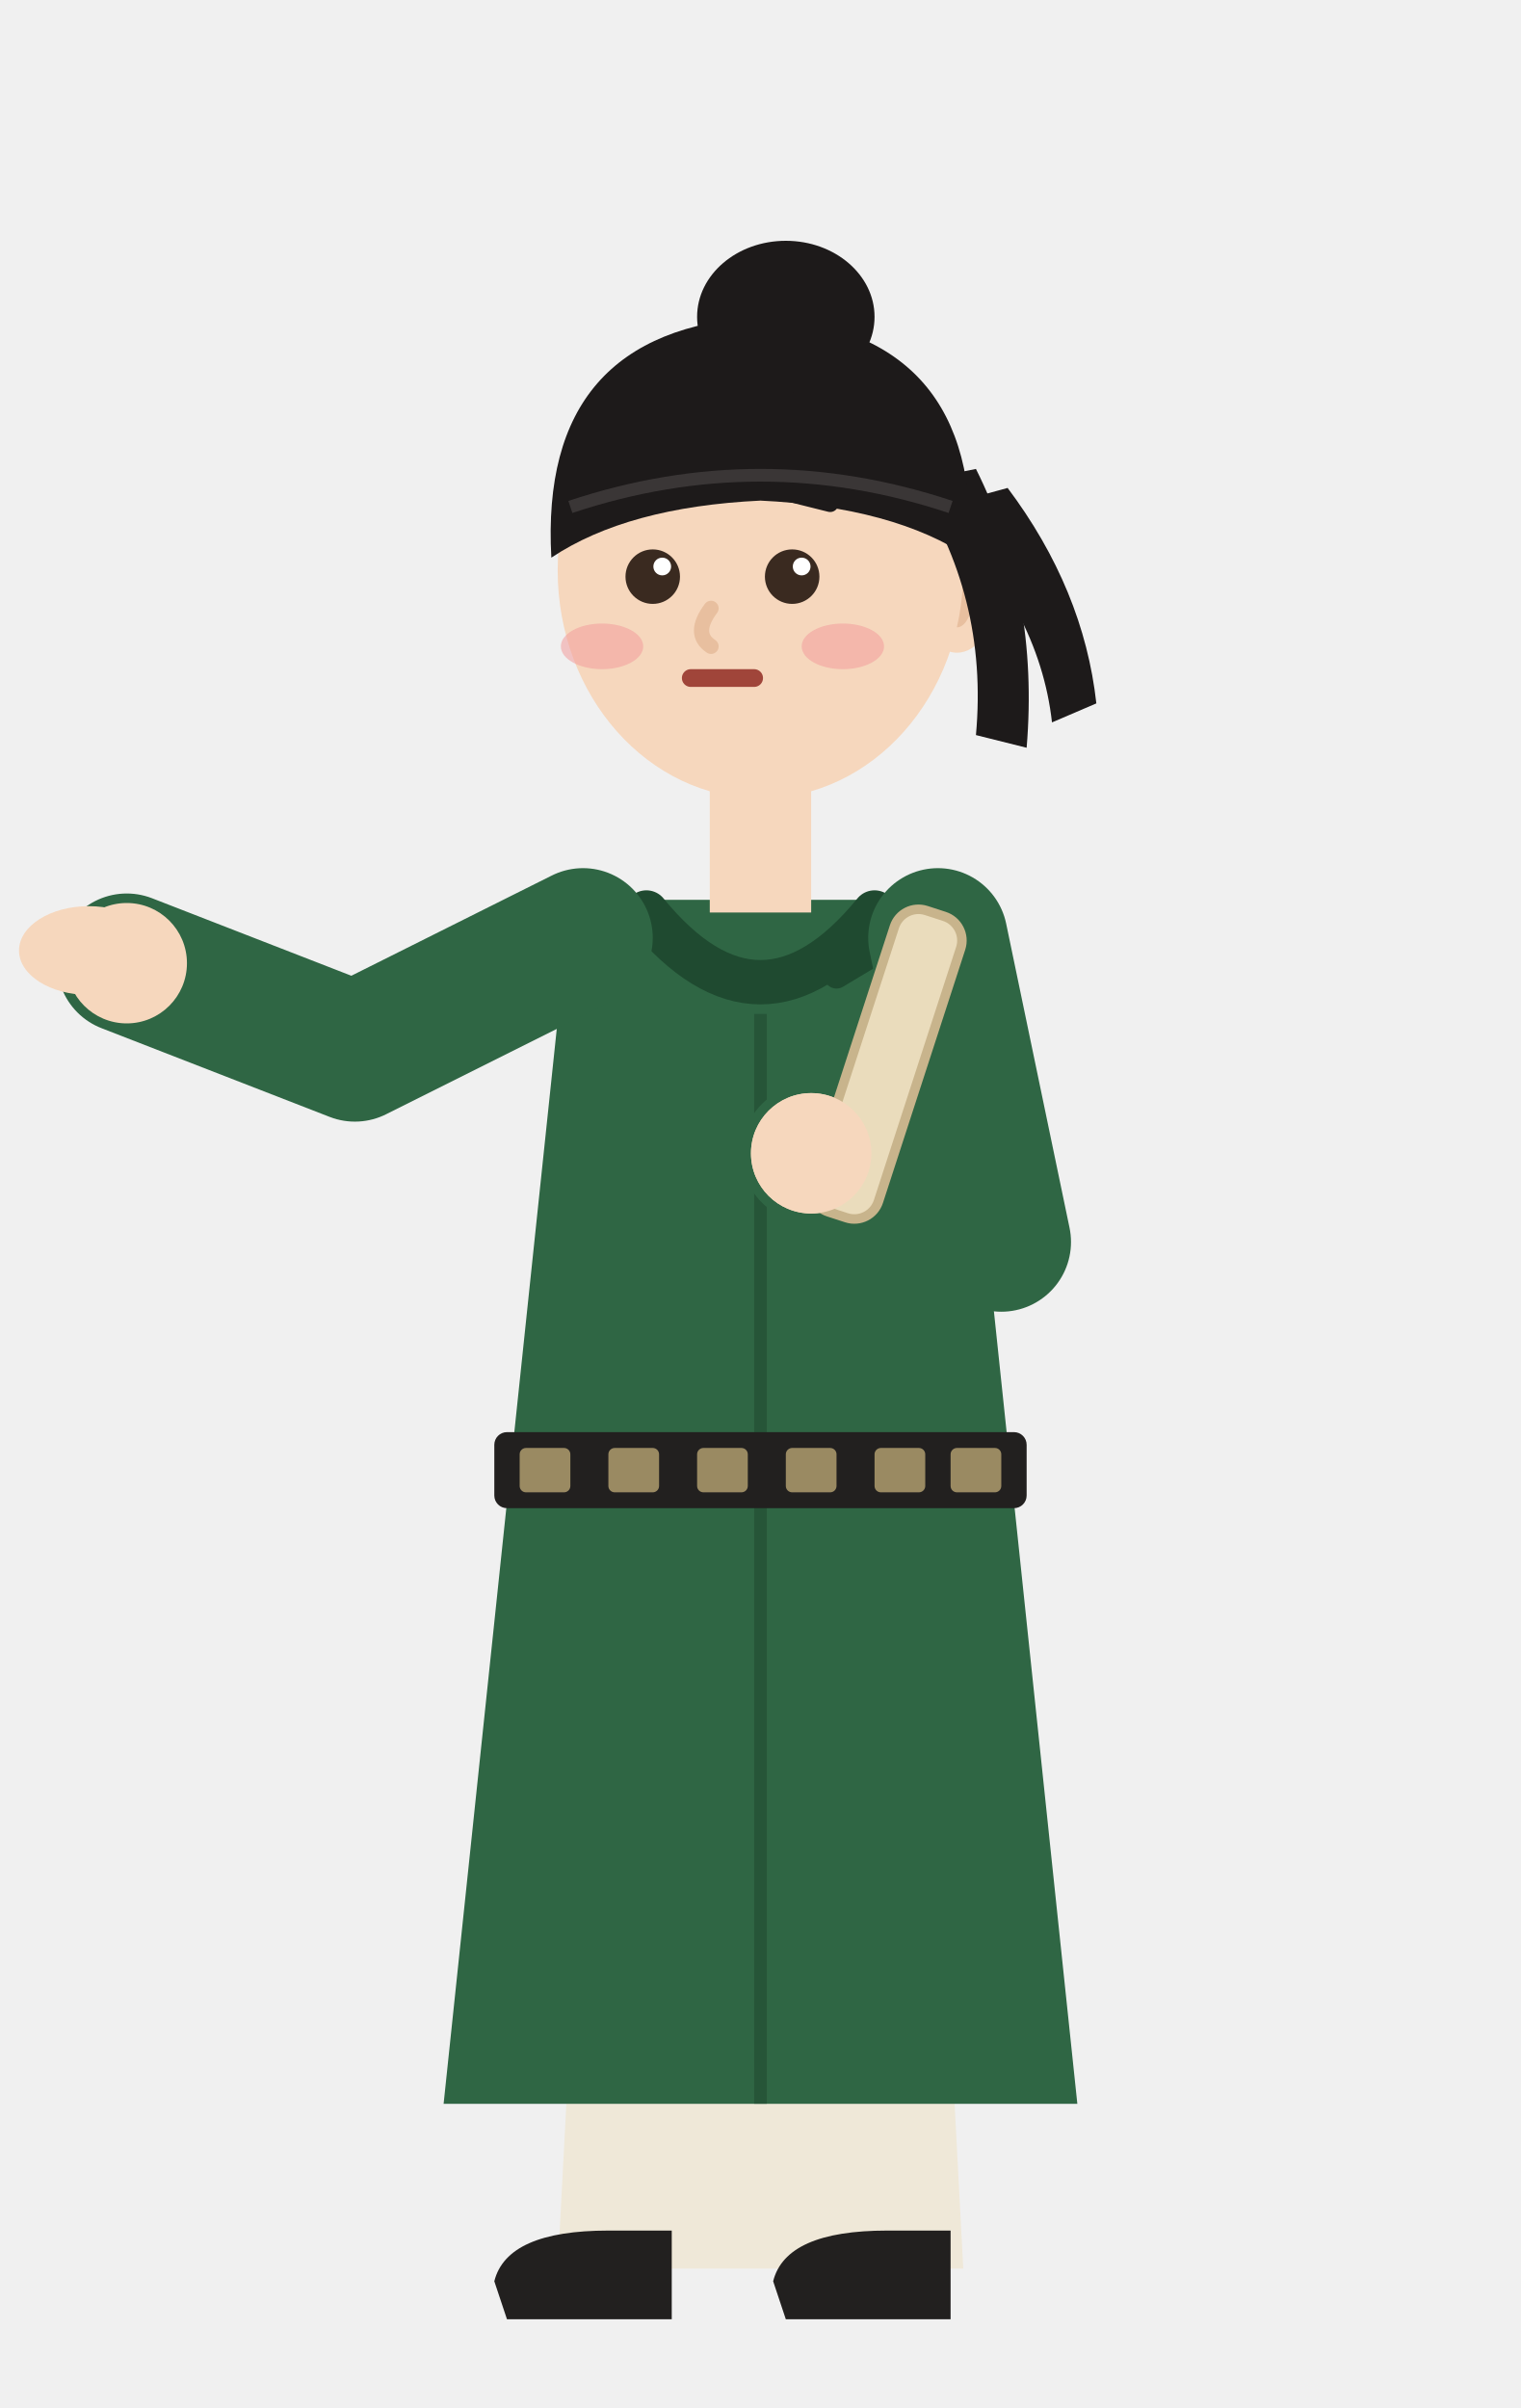
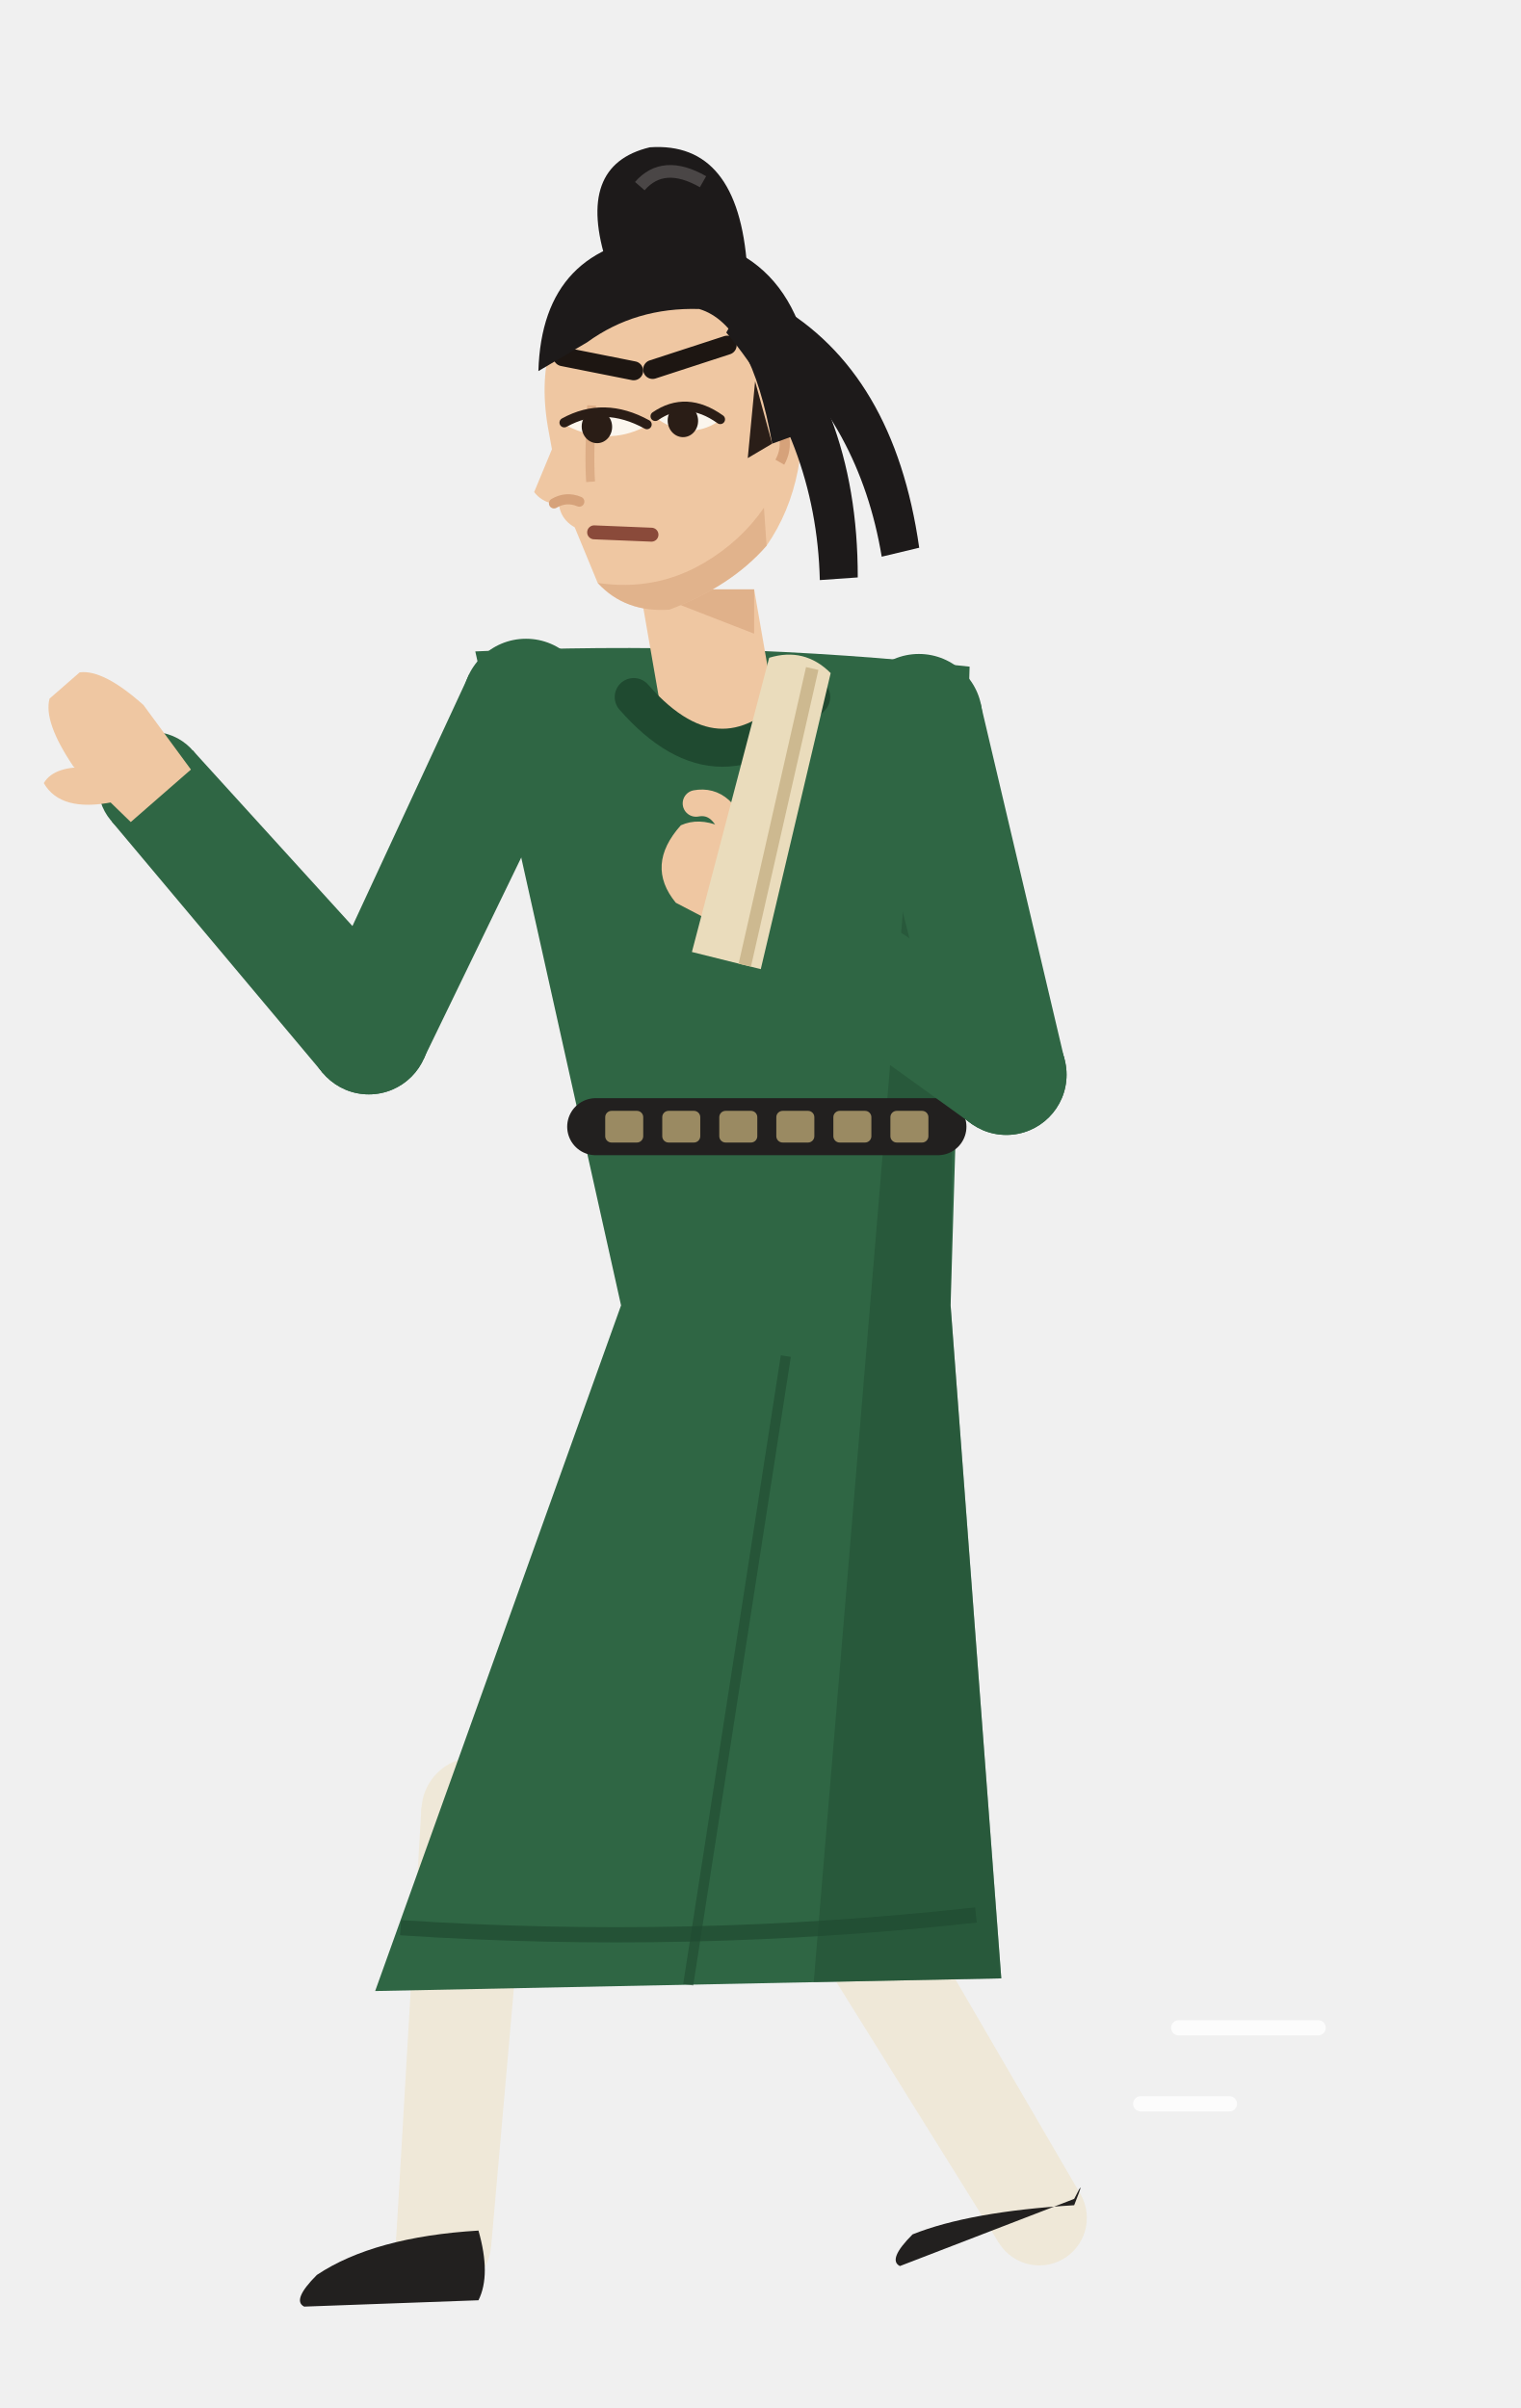
<svg xmlns="http://www.w3.org/2000/svg" width="240" height="380" viewBox="0 -20 240 380">
-   <path d="M90 300 L88 338 L152 338 L150 300 Z" fill="#efe8d8" />
-   <path d="M78 340 q2 -8 18 -8 h10 v14 h-26 z M122 340 q2 -8 18 -8 h10 v14 h-26 z" fill="#22201f" />
-   <path d="M90 122 L150 122 L170 312 L70 312 Z" fill="#2f6644" />
-   <path d="M120 140 V312" stroke="#1f4a30" stroke-width="2" opacity=".6" />
-   <path d="M102 124 Q120 146 138 124" stroke="#1f4a30" stroke-width="7" fill="none" stroke-linecap="round" />
-   <path d="M132 134 l10 -6" stroke="#1f4a30" stroke-width="4" stroke-linecap="round" />
-   <rect x="78" y="206" width="84" height="12" rx="2" fill="#22201f" />
-   <rect x="82" y="208.5" width="8" height="7" rx="1" fill="#9a8a62" />
-   <rect x="96" y="208.5" width="8" height="7" rx="1" fill="#9a8a62" />
-   <rect x="110" y="208.5" width="8" height="7" rx="1" fill="#9a8a62" />
-   <rect x="124" y="208.5" width="8" height="7" rx="1" fill="#9a8a62" />
-   <rect x="138" y="208.5" width="8" height="7" rx="1" fill="#9a8a62" />
-   <rect x="150" y="208.5" width="8" height="7" rx="1" fill="#9a8a62" />
-   <rect x="112" y="100" width="16" height="24" fill="#f6d7bd" />
-   <ellipse cx="151" cy="74" rx="6" ry="9" fill="#f6d7bd" />
-   <ellipse cx="151" cy="74" rx="2.5" ry="5" fill="#e8bf9f" />
-   <ellipse cx="120" cy="70" rx="32" ry="36" fill="#f6d7bd" />
-   <path d="M112.2 76 q-3 4 0 6" fill="none" stroke="#e8bf9f" stroke-width="2.4" stroke-linecap="round" />
-   <circle cx="103" cy="71" r="4.3" fill="#3a2a20" />
-   <circle cx="104.5" cy="69.4" r="1.4" fill="#fff" />
-   <circle cx="125" cy="71" r="4.3" fill="#3a2a20" />
-   <circle cx="126.5" cy="69.4" r="1.4" fill="#fff" />
-   <path d="M97 59.5 L109 56.5" stroke="#1d1a1a" stroke-width="2.6" stroke-linecap="round" />
-   <path d="M119 56.5 L131 59.5" stroke="#1d1a1a" stroke-width="2.6" stroke-linecap="round" />
-   <path d="M109 87 h10" stroke="#a0453a" stroke-width="2.8" stroke-linecap="round" />
-   <ellipse cx="95" cy="82" rx="6.5" ry="3.6" fill="#f29c9c" opacity="0.55" />
-   <ellipse cx="133" cy="82" rx="6.5" ry="3.6" fill="#f29c9c" opacity="0.55" />
-   <path d="M144 56 q12 18 10 40 l8 2 q2 -24 -8 -44 z" fill="#1d1a1a" />
-   <path d="M148 60 q16 16 18 34 l7 -3 q-2 -18 -14 -34 z" fill="#1d1a1a" />
-   <path d="M87 68 q-2 -36 33 -38 q35 2 33 38 q-12 -8 -33 -9 q-21 1 -33 9 z" fill="#1d1a1a" />
-   <ellipse cx="124" cy="30" rx="14" ry="12" fill="#1d1a1a" />
-   <path d="M90 60 q30 -10 60 0" stroke="#3a3636" stroke-width="2" fill="none" />
-   <polyline points="148,128 158,176 128,162" fill="none" stroke="#2f6644" stroke-width="22" stroke-linecap="round" stroke-linejoin="round" />
-   <circle cx="128" cy="162" r="9.5" fill="#f6d7bd" />
-   <g transform="rotate(18 134 166)">
-     <rect x="128.5" y="122" width="11" height="50" rx="4" fill="#eadcbc" />
-     <rect x="128.5" y="122" width="11" height="50" rx="4" fill="none" stroke="#c8b48c" stroke-width="1.5" />
+   <path d="M121.4 275.8 L157.6 333.9 L170.4 326.1 L136 267 Z" fill="#efe8d8" />
+   <circle cx="128.7" cy="271.4" r="8.5" fill="#efe8d8" />
+   <circle cx="164" cy="330" r="7.5" fill="#efe8d8" />
+   <path d="M169.5 328 Q153 329 144 332.6 Q140 336.6 142 337.6 L169.5 327 Q171.5 323 169.5 328 Z" fill="#22201f" />
+   <path d="M66.5 265.2 L62.5 333.5 L77.5 334.5 L83.5 266.4 Z" fill="#efe8d8" />
+   <circle cx="75" cy="265.8" r="8.5" fill="#efe8d8" />
+   <circle cx="70" cy="334" r="7.5" fill="#efe8d8" />
+   <path d="M75.5 332 Q59 333 50 339 Q46 343 48 344 L75.5 343 Q77.5 339 75.5 332 Z" fill="#22201f" />
+   <path d="M75 82.8 Q114 81 153 85.2 L150 186 L158 292.2 Q108.6 293.2 59.2 294.2 L98 186 Z" fill="#2f6644" />
+   <path d="M144.4 100.7 L151 91.2 L150 186 L158 292.2 L128.4 292.8 Z" fill="#1f4a30" opacity=".45" />
+   <path d="M124 194 L108.6 293.2" stroke="#1f4a30" stroke-width="1.6" opacity=".6" />
+   <path d="M63.2 284.2 Q108.6 287.2 154 282.2" stroke="#1f4a30" stroke-width="2.4" fill="none" opacity=".7" />
+   <path d="M94 157.8 L148 157.8" stroke="#22201f" stroke-width="9" stroke-linecap="round" />
+   <rect x="95.5" y="155.3" width="6" height="5" rx="1" fill="#9a8a62" />
+   <rect x="104.5" y="155.3" width="6" height="5" rx="1" fill="#9a8a62" />
+   <rect x="113.5" y="155.3" width="6" height="5" rx="1" fill="#9a8a62" />
+   <rect x="122.5" y="155.3" width="6" height="5" rx="1" fill="#9a8a62" />
+   <rect x="131.5" y="155.3" width="6" height="5" rx="1" fill="#9a8a62" />
+   <rect x="140.5" y="155.3" width="6" height="5" rx="1" fill="#9a8a62" />
+   <path d="M105 96 L101 73 L119 73 L123 96 Z" fill="#efc7a2" />
+   <path d="M101 73 L119 73 L119 80 Z" fill="#d6a27a" opacity=".6" />
+   <path d="M100 90 Q114 106 128 90" stroke="#1f4a30" stroke-width="6" fill="none" stroke-linecap="round" />
+   <g transform="translate(107.6 47) rotate(-4) scale(-1 1)">
+     <path d="M-19 -6 Q-20 10 -12 20 Q-6 26 4 29 Q11 29 15 24 L18 15 Q21 13 20 9 L21 0 Q23 -16 12 -24 Q2 -29 -10 -26 Q-19 -20 -19 -6 Z" fill="#efc7a2" />
+     <path d="M-12 20 Q-6 26 4 29 Q11 29 15 24 Q6 26 -2 22 Q-8 19 -12 14 Z" fill="#d6a27a" opacity=".55" />
+     <ellipse cx="-14" cy="3" rx="4.5" ry="7.5" fill="#efc7a2" />
+     <path d="M-15 0 q-2 4 0 7" stroke="#d6a27a" stroke-width="1.6" fill="none" />
+     <path d="M18 -3 L24 9 Q22 12 17 11 Z" fill="#efc7a2" />
+     <path d="M17 11 q2 -1 4 0" stroke="#d6a27a" stroke-width="1.6" fill="none" stroke-linecap="round" />
+     <path d="M14 -4 Q15 4 15 8" stroke="#d6a27a" stroke-width="1.4" fill="none" opacity=".7" />
+     <path d="M-5.6 0 Q-1 -4 3.6 -1 Q-1 2.5 -5.6 0 Z" fill="#fbf6ee" />
+     <ellipse cx="-0.2" cy="-.6" rx="2.4" ry="2.6" fill="#2a1d16" />
+     <path d="M-6.1 -.4 Q-1 -4.6 4.1 -1.6" stroke="#2a1d16" stroke-width="1.5" fill="none" stroke-linecap="round" />
+     <path d="M6 0 Q12 -4 18 -1 Q12 2.5 6 0 Z" fill="#fbf6ee" />
+     <ellipse cx="13.4" cy="-.6" rx="2.4" ry="2.6" fill="#2a1d16" />
+     <path d="M5.5 -.4 Q12 -4.6 18.5 -1.6" stroke="#2a1d16" stroke-width="1.5" fill="none" stroke-linecap="round" />
+     <path d="M-8 -12 L4 -9" stroke="#1d1612" stroke-width="3" stroke-linecap="round" />
+     <path d="M7 -9 L18 -12" stroke="#1d1612" stroke-width="3" stroke-linecap="round" />
+     <path d="M6 17 L15 16" stroke="#8a4a3a" stroke-width="2.2" stroke-linecap="round" />
+     <path d="M-16 -18 Q-34 -6 -36 22 L-30 23 Q-28 2 -14 -12 Z" fill="#1d1a1a" />
+     <path d="M-12 -20 Q-28 -2 -26 26 L-20 26 Q-21 4 -8 -14 Z" fill="#1d1a1a" />
+     <path d="M-21 2 Q-23 -27 0 -30 Q20 -30 22 -10 Q18 -12 14 -14 Q6 -19 -4 -18 Q-12 -15 -14 4 Z" fill="#1d1a1a" />
+     <path d="M-12 -24 Q-12 -44 2 -44 Q14 -42 10 -26 Z" fill="#1d1a1a" />
+     <path d="M-6 -38 q6 -4 10 0" stroke="#4a4646" stroke-width="2" fill="none" />
+     <path d="M-14 4 L-12 -6 L-10 6 Z" fill="#2a1e18" />
  </g>
-   <circle cx="128" cy="162" r="9.5" fill="#f6d7bd" />
-   <polyline points="92,128 56,146 20,132" fill="none" stroke="#2f6644" stroke-width="22" stroke-linecap="round" stroke-linejoin="round" />
-   <circle cx="20" cy="132" r="9.5" fill="#f6d7bd" />
-   <ellipse cx="14" cy="130" rx="11" ry="7" fill="#f6d7bd" />
+   <path d="M135.3 95.6 L149.5 151.8 L168 147.3 L154.7 90.9 Z" fill="#2f6644" />
+   <circle cx="145" cy="93.2" r="10" fill="#2f6644" />
+   <circle cx="158.8" cy="149.6" r="9.5" fill="#2f6644" />
+   <path d="M164.2 141.8 L120.8 113 L111.2 127 L153.4 157.4 Z" fill="#2f6644" />
+   <circle cx="158.8" cy="149.6" r="9.5" fill="#2f6644" />
+   <circle cx="116" cy="120" r="8.5" fill="#2f6644" />
+   <g transform="translate(116 120) rotate(-145.3) scale(1.05 -1.05)">
+     <path d="M-2 -6 Q9 -8 12 -3 Q13 5 6 7 L-2 6 Z" fill="#efc7a2" />
+     <path d="M4 -6 Q9 -10 12 -7" stroke="#efc7a2" stroke-width="4" stroke-linecap="round" fill="none" />
+   </g>
+   <g transform="translate(118 118) rotate(14)">
+     <path d="M-5 -34 Q0 -37 5 -34 L5.6 14 L-5.6 14 Z" fill="#eadcbc" />
+     <path d="M2 -34 L3 14" stroke="#cdb990" stroke-width="2" />
+   </g>
+   <path d="M74 86.5 L49.6 139.1 L66.8 147.2 L92.1 95 Z" fill="#2f6644" />
+   <circle cx="83" cy="90.8" r="10" fill="#2f6644" />
+   <circle cx="58.2" cy="143.2" r="9.5" fill="#2f6644" />
+   <path d="M65.4 136.9 L30.4 98.4 L17.6 109.6 L51 149.4 Z" fill="#2f6644" />
+   <circle cx="58.2" cy="143.2" r="9.5" fill="#2f6644" />
+   <circle cx="24" cy="104" r="8.5" fill="#2f6644" />
+   <g transform="translate(24 104) rotate(-131.1) scale(1.05 1.05)">
+     <path d="M-2 -6 L10 -7 Q18 -6 20 -3 L20 3 Q18 6 10 7 L-2 6 Z" fill="#efc7a2" />
+     <path d="M2 -6 Q6 -13 11 -12 Q12 -9 8 -5 Z" fill="#efc7a2" />
+   </g>
+   <path d="M186 300 h22" stroke="#ffffff" stroke-width="2.4" stroke-linecap="round" opacity=".8" />
+   <path d="M180 312 h14" stroke="#ffffff" stroke-width="2.4" stroke-linecap="round" opacity=".8" />
</svg>
